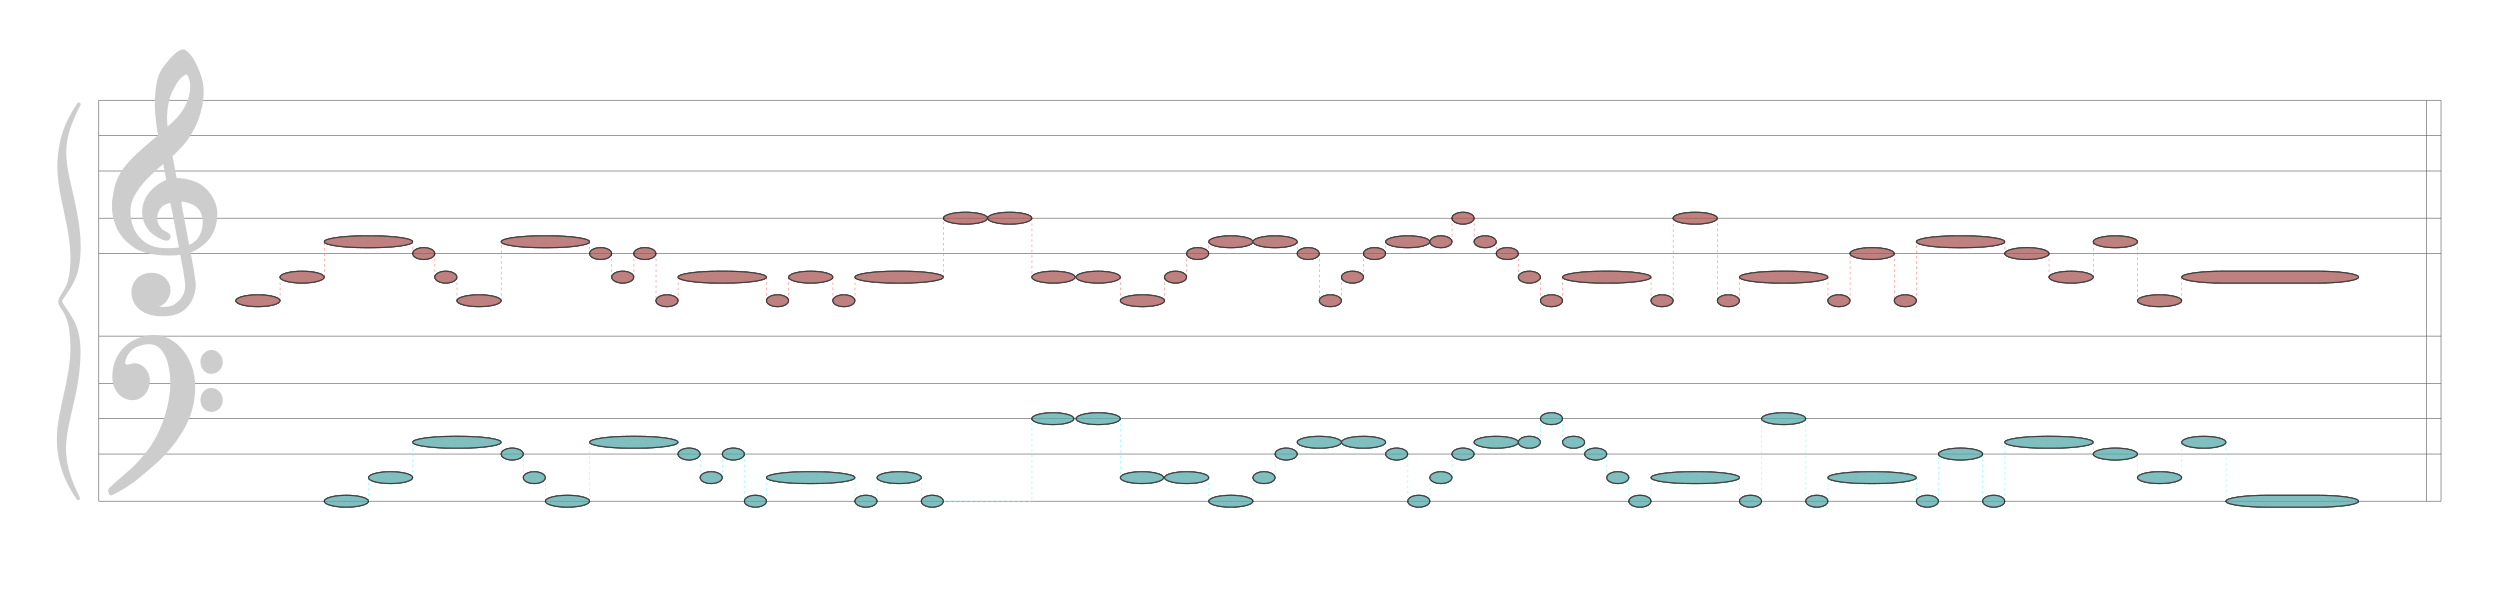
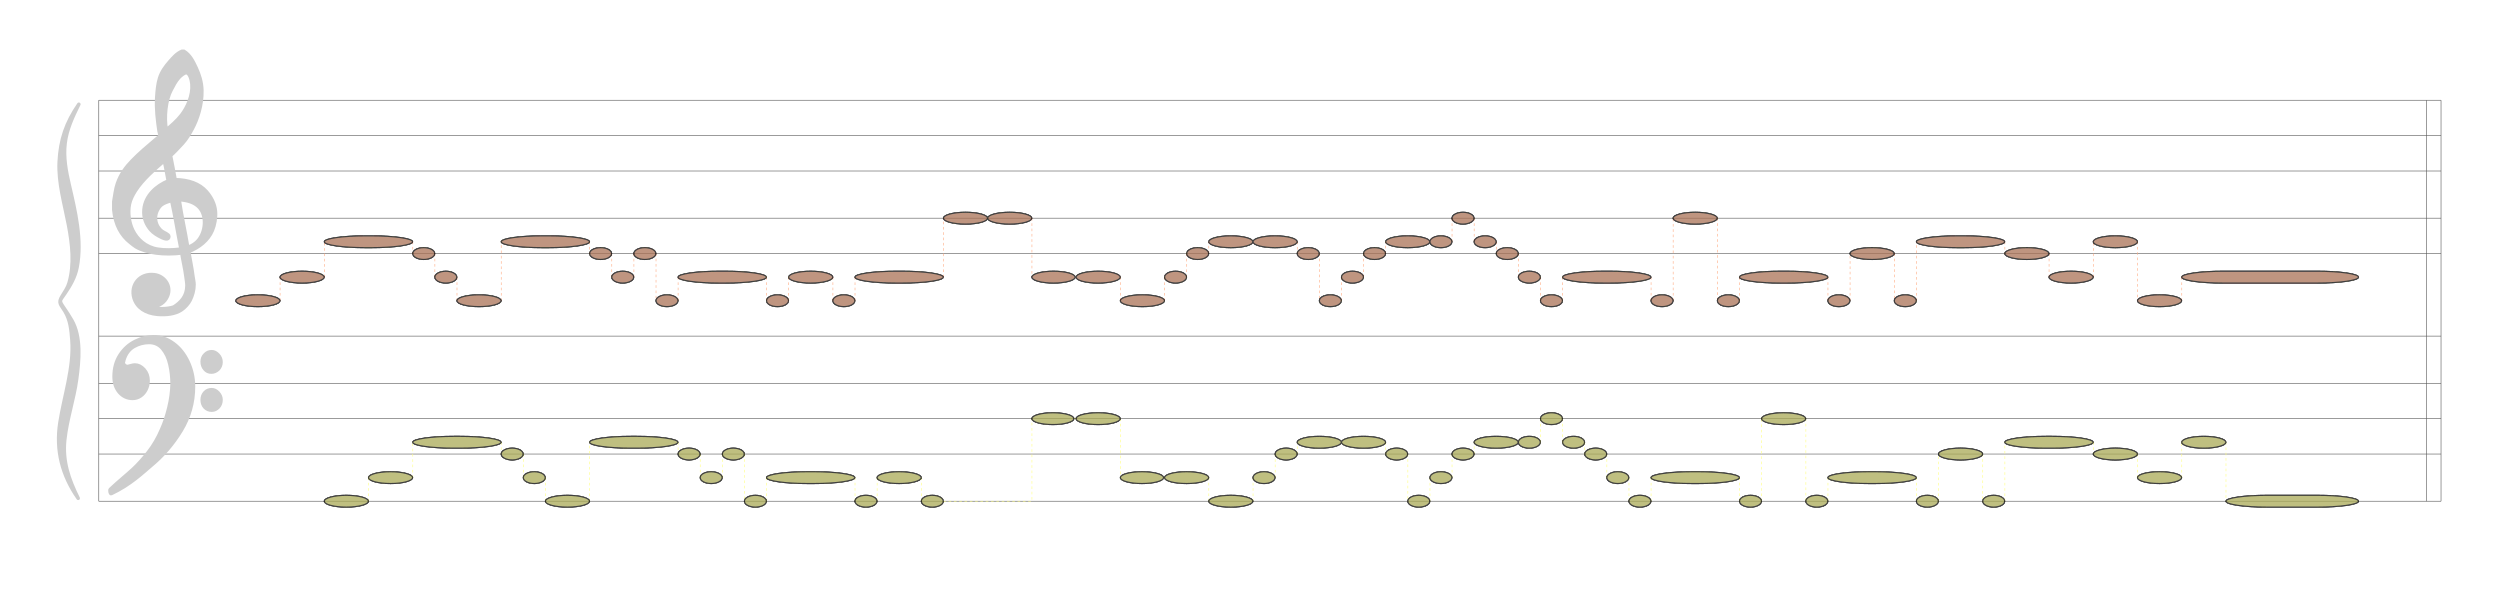
<svg xmlns="http://www.w3.org/2000/svg" version="1.1" viewPort="0 40 51.424 41" viewBox="-200 -50 2119.84 510" width="2119.84" height="510">
  <filter id="constantOpacity">
    <feComponentTransfer>
      <feFuncA type="table" tableValues="0 .5 .5" />
    </feComponentTransfer>
  </filter>
  <g transform="scale(35, -10) translate(0, -81)">
    <g class="staff-lines" stroke-width="0.5" stroke="#555555">
      <path vector-effect="non-scaling-stroke" d="M-3.321 64.5 L53.424 64.5" />
      <path vector-effect="non-scaling-stroke" d="M-3.321 67.5 L53.424 67.5" />
      <path vector-effect="non-scaling-stroke" d="M-3.321 71.5 L53.424 71.5" />
      <path vector-effect="non-scaling-stroke" d="M-3.321 74.5 L53.424 74.5" />
      <path vector-effect="non-scaling-stroke" d="M-3.321 77.5 L53.424 77.5" />
      <path vector-effect="non-scaling-stroke" d="M-3.321 43.5 L53.424 43.5" />
      <path vector-effect="non-scaling-stroke" d="M-3.321 47.5 L53.424 47.5" />
      <path vector-effect="non-scaling-stroke" d="M-3.321 50.5 L53.424 50.5" />
      <path vector-effect="non-scaling-stroke" d="M-3.321 53.5 L53.424 53.5" />
      <path vector-effect="non-scaling-stroke" d="M-3.321 57.5 L53.424 57.5" />
      <path vector-effect="non-scaling-stroke" d="M53.067,43.5 L53.067,77.5" />
      <path vector-effect="non-scaling-stroke" d="M53.424,43.5 L53.424,77.5" />
      <path vector-effect="non-scaling-stroke" d="M-3.321,43.5 L-3.321,77.5 z" />
    </g>
    <g transform="scale(0.714286, 1)">
      <g vector-effect="non-scaling-stroke" class="treble-clef" stroke="#cdcdcd" stroke-width="3" fill="#cdcdcd" transform="translate(-17.25, 5.15) scale(0.06, 0.07)">
        <path vector-effect="non-scaling-stroke" d="M250.026,1080.111c-2.375-5.813-4.501-12.037-5.616-19.656c-1.07-7.32-1.387-15.609-1.62-23.113    c-0.426-13.713,0.409-28.548,1.296-41.038c0.132-1.861,0.517-3.882,0.432-5.183c-0.118-1.794-1.622-3.834-2.484-5.401    c-4.551-8.266-9.023-16.291-13.176-25.488c-3.56-7.883-6.46-16.235-8.316-27.648c-1.087-6.682-1.406-14.26-2.053-21.816   c0-3.313,0-6.623,0-9.936c0.817-17.854,4.099-30.916,9.396-39.743c1.084-1.808,2.228-3.951,3.24-5.186    c6.218-7.579,16.081-9.873,25.812-7.343c0.598-8.887,1.858-19.53,2.376-28.944c0.193-3.49,0.54-7.194,0.54-10.368    c-0.003-13.193-3.44-20.603-7.452-26.135c-3.645-2.613-9.925-3.099-13.176,0.43c4.904-0.174,8.174,5.425,9.612,12.744    c2.427,12.351-1.738,24.386-7.344,25.918c-8.458,2.316-13.738-12.691-11.556-28.295c1.622-11.598,6.603-18.42,13.176-19.655    c5.073-0.956,10.149,0.426,13.608,5.399c1.988,2.858,4.009,7.685,4.968,11.879c1.246,5.448,2.18,12.212,2.16,18.792    c-0.01,3.246-0.453,6.761-0.648,10.152c-0.614,10.689-1.579,19.729-2.376,29.812c6.095,5.437,10.941,13.432,13.392,25.704    c1.302,6.52,2.035,15.517,1.727,23.111c-0.375,9.302-2.565,17.712-5.183,23.975c-3.863,9.248-9.852,13.985-17.604,14.257    c-0.849,9.749-1.633,19.633-2.593,29.159c2.376,4.619,4.55,9.643,6.805,14.906c2.185,5.095,3.892,11.286,5.508,17.712    c2.98,11.855,5.576,29.004,5.4,46.44c-0.102,10.157-1.538,19.319-3.24,27.215c-1.691,7.847-3.557,15.81-6.912,20.089    c-0.36,0-0.72,0-1.08,0C254.113,1090.306,252.068,1085.104,250.026,1080.111z M248.19,997.6    c-1.362,15.429-0.295,36.475,2.7,48.384c1.367,5.441,2.426,10.329,4.428,15.122c0.854,2.04,3.006,5.909,4.104,5.83    c2.104-0.153,3.064-9.245,3.24-13.824c0.542-14.092-2.623-28.387-5.832-37.366C254.247,1008.515,250.911,1002.572,248.19,997.6z     M249.27,935.823c-6.565-5.809-13.02-17.569-13.716-34.776c-0.425-10.517,1.463-18.693,3.888-24.624    c1.422-3.478,3.789-6.692,6.156-9.072c1.287-1.293,4.09-3.666,3.996,1.296c-0.048,2.584-2.504,4.06-3.888,6.263    c-2.557,4.079-4.489,12.399-3.348,21.385c0.481,3.784,1.636,7.983,2.808,10.153c1.458,2.697,3.725,4.34,6.048,5.615    c1.987-19.137,3.451-39.323,5.292-58.753c-4.493-1.347-9.224-1.49-13.068-0.213c-6.922,2.298-11.753,12.045-14.256,23.111    c-1.838,8.128-2.944,20.546-1.837,31.752c0.529,5.353,1.939,11.271,3.348,15.984c4.113,13.751,11.055,26.606,16.308,36.289    C247.971,952.523,248.466,943.862,249.27,935.823z M260.286,855.473c-1.479,19.361-3.545,38.701-4.86,57.671    c5.07-0.638,9.023-3.541,11.556-9.718c4.25-10.369,3.378-29.217-0.648-39.53C264.924,860.283,262.694,856.868,260.286,855.473z" />
      </g>
      <g class="bass-clef" fill="#cdcdcd" stroke="#cdcdcd" transform="scale(1.02, 1) translate(-0.25, 0.25)" stroke-width="3">
        <g transform="matrix(0.1835537,0,0,0.1830159,-98.29797,-1128.841)">
          <path vector-effect="non-scaling-stroke" d="M514.308,6407.837c3.419,4.086,5.655,9.64,7.124,12.803     c2.204,4.648,4.046,10.097,5.538,16.384c1.492,6.287,2.238,13.068,2.238,20.385c0,4.115-0.338,7.925-0.991,11.507     c-0.653,3.543-1.527,6.4-2.647,8.459c-1.108,2.095-2.297,3.125-3.545,3.125c-1.142,0-2.262-0.687-3.369-2.135     c-1.119-1.41-2.029-3.505-2.752-6.325c-0.711-2.819-1.073-6.135-1.073-9.982c0-3.011,0.326-5.411,0.968-7.317     c0.653-1.867,1.446-2.78,2.379-2.78c0.513,0,0.991,0.342,1.422,1.104c0.431,0.724,0.769,1.753,1.014,3.011     c0.245,1.257,0.373,2.628,0.373,4.077c0,2.019-0.245,3.733-0.735,5.144c-0.501,1.41-1.049,2.132-1.667,2.132     c-0.21,0-0.466-0.152-0.781-0.38c-0.303-0.229-0.501-0.342-0.571-0.342c-0.14,0-0.292,0.152-0.466,0.495     c-0.175,0.342-0.268,0.799-0.292,1.41c0.07,0.495,0.117,0.838,0.117,1.104c0.338,2.896,0.944,4.953,1.796,6.249     c0.863,1.258,1.784,1.905,2.763,1.905c1.014,0,1.83-0.953,2.46-2.858c0.63-1.943,1.073-4.344,1.329-7.277     c0.268-2.896,0.396-5.981,0.396-9.22c-0.035-3.468-0.221-7.125-0.583-10.897c-0.361-3.81-0.804-7.163-1.317-10.059     c-0.653-3.925-1.458-7.468-2.414-10.593c-0.956-3.124-1.889-5.752-2.775-7.849c-0.886-2.133-2.731-5.973-4.104-9.297     C514,6409.468,514.126,6407.62,514.308,6407.837z" />
          <path vector-effect="non-scaling-stroke" d="M531.259,6465.557c0.313-0.979,0.705-1.415,1.189-1.415     c0.457,0,0.862,0.436,1.228,1.306c0.339,0.908,0.522,2.032,0.522,3.339c0,1.233-0.17,2.358-0.522,3.302     c-0.353,0.979-0.745,1.488-1.163,1.488c-0.483,0-0.888-0.436-1.215-1.343c-0.34-0.871-0.509-1.958-0.509-3.266     C530.789,6467.626,530.945,6466.5,531.259,6465.557z" />
          <path vector-effect="non-scaling-stroke" d="M531.272,6447.847c0.327-0.871,0.732-1.342,1.241-1.342     c0.457,0,0.849,0.471,1.189,1.378c0.327,0.908,0.497,2.033,0.497,3.447c0,1.162-0.183,2.214-0.522,3.193     c-0.366,0.98-0.745,1.452-1.163,1.452c-0.509,0-0.914-0.436-1.241-1.343c-0.313-0.87-0.483-1.996-0.483-3.301     C530.789,6449.879,530.958,6448.717,531.272,6447.847z" />
        </g>
      </g>
    </g>
    <g transform="scale(0.714286, 1)">
      <g class="brace" transform="rotate(0.2) translate(30.5,-324) scale(1,-1) scale(.0175)">
        <path vector-effect="non-scaling-stroke" stroke="#cdcdcd" fill="#cdcdcd" stroke-width="3" stroke-linejoin="round" d="M-2031.812-22924.453    c-24.919,88.91-36.494,171.418-39.024,279.09c-2.379,101.156,9.877,207.264,16.991,305.533    c6.605,91.162,10.955,191.51-0.048,282.248c-2.757,22.732-8.614,43.227-13.597,63.254c-8.261,33.207-2.886,38.68,5.136,72.111    c10.485,43.689,11.808,90.887,13.172,140.795c3.604,132-16.215,270.613-24.675,400.074    c-8.818,134.883,3.651,255.861,34.113,366.164c-17.906-92.289-29.886-179.082-25.068-283.635    c4.572-99.275,18.379-195.207,24.078-294.23c5.11-88.826,9.914-203.154-8.344-284.342c-4.91-21.82-10.217-42.227-15.835-62.98    c-9.146-33.812-7.235-31.322,2.353-65.664c11.021-39.504,20.774-80.965,24.589-128.662c10.5-131.361-2.347-271.072-13.816-398.416    c-5.957-66.148-10.878-134.006-7.34-202.238C-2055.575-22803.877-2044.086-22863.117-2031.812-22924.453L-2031.812-22924.453z" />
      </g>
    </g>
    <g style="stroke-width:1; stroke:black;">
-       <g class="note-lines track-2" fill="none" stroke="hsl(180, 100%, 75%)" stroke-dasharray="2.25" vector-effect="non-scaling-stroke" stroke-width="0.5">
+       <g class="note-lines track-2" fill="none" stroke="hsl(60, 100%, 75%)" stroke-dasharray="2.25" vector-effect="non-scaling-stroke" stroke-width="0.5">
        <path vector-effect="non-scaling-stroke" d=" M3.21 43.5 L3.214 43.5 L3.214 45.5" />
        <path vector-effect="non-scaling-stroke" d=" M4.281 45.5 L4.286 45.5 L4.286 48.5" />
        <path vector-effect="non-scaling-stroke" d=" M6.424 48.5 L6.429 48.5 L6.429 47.5" />
        <path vector-effect="non-scaling-stroke" d=" M6.96 47.5 L6.964 47.5 L6.964 45.5" />
        <path vector-effect="non-scaling-stroke" d=" M7.496 45.5 L7.5 45.5 L7.5 43.5" />
        <path vector-effect="non-scaling-stroke" d=" M8.567 43.5 L8.571 43.5 L8.571 48.5" />
        <path vector-effect="non-scaling-stroke" d=" M10.71 48.5 L10.714 48.5 L10.714 47.5" />
        <path vector-effect="non-scaling-stroke" d=" M11.245 47.5 L11.25 47.5 L11.25 45.5" />
        <path vector-effect="non-scaling-stroke" d=" M11.781 45.5 L11.786 45.5 L11.786 47.5" />
        <path vector-effect="non-scaling-stroke" d=" M12.317 47.5 L12.321 47.5 L12.321 43.5" />
        <path vector-effect="non-scaling-stroke" d=" M12.853 43.5 L12.857 43.5 L12.857 45.5" />
        <path vector-effect="non-scaling-stroke" d=" M14.995 45.5 L15 45.5 L15 43.5" />
        <path vector-effect="non-scaling-stroke" d=" M15.531 43.5 L15.536 43.5 L15.536 45.5" />
        <path vector-effect="non-scaling-stroke" d=" M16.603 45.5 L16.607 45.5 L16.607 43.5" />
        <path vector-effect="non-scaling-stroke" d=" M17.138 43.5 L19.286 43.5 L19.286 50.5" />
        <path vector-effect="non-scaling-stroke" d=" M20.3 50.5 L20.357 50.5 L20.357 50.5" />
        <path vector-effect="non-scaling-stroke" d=" M21.424 50.5 L21.429 50.5 L21.429 45.5" />
        <path vector-effect="non-scaling-stroke" d=" M22.473 45.5 L22.5 45.5 L22.5 45.5" />
        <path vector-effect="non-scaling-stroke" d=" M23.567 45.5 L23.571 45.5 L23.571 43.5" />
        <path vector-effect="non-scaling-stroke" d=" M24.638 43.5 L24.643 43.5 L24.643 45.5" />
        <path vector-effect="non-scaling-stroke" d=" M25.174 45.5 L25.179 45.5 L25.179 47.5" />
        <path vector-effect="non-scaling-stroke" d=" M25.71 47.5 L25.714 47.5 L25.714 48.5" />
        <path vector-effect="non-scaling-stroke" d=" M26.781 48.5 L26.786 48.5 L26.786 48.5" />
        <path vector-effect="non-scaling-stroke" d=" M27.853 48.5 L27.857 48.5 L27.857 47.5" />
        <path vector-effect="non-scaling-stroke" d=" M28.388 47.5 L28.393 47.5 L28.393 43.5" />
        <path vector-effect="non-scaling-stroke" d=" M28.924 43.5 L28.929 43.5 L28.929 45.5" />
        <path vector-effect="non-scaling-stroke" d=" M29.46 45.5 L29.464 45.5 L29.464 47.5" />
        <path vector-effect="non-scaling-stroke" d=" M29.995 47.5 L30 47.5 L30 48.5" />
        <path vector-effect="non-scaling-stroke" d=" M31.067 48.5 L31.071 48.5 L31.071 48.5" />
        <path vector-effect="non-scaling-stroke" d=" M31.603 48.5 L31.607 48.5 L31.607 50.5" />
        <path vector-effect="non-scaling-stroke" d=" M32.138 50.5 L32.143 50.5 L32.143 48.5" />
        <path vector-effect="non-scaling-stroke" d=" M32.674 48.5 L32.679 48.5 L32.679 47.5" />
        <path vector-effect="non-scaling-stroke" d=" M33.21 47.5 L33.214 47.5 L33.214 45.5" />
        <path vector-effect="non-scaling-stroke" d=" M33.745 45.5 L33.75 45.5 L33.75 43.5" />
        <path vector-effect="non-scaling-stroke" d=" M34.281 43.5 L34.286 43.5 L34.286 45.5" />
        <path vector-effect="non-scaling-stroke" d=" M36.424 45.5 L36.429 45.5 L36.429 43.5" />
        <path vector-effect="non-scaling-stroke" d=" M36.96 43.5 L36.964 43.5 L36.964 50.5" />
        <path vector-effect="non-scaling-stroke" d=" M38.031 50.5 L38.036 50.5 L38.036 43.5" />
        <path vector-effect="non-scaling-stroke" d=" M38.567 43.5 L38.571 43.5 L38.571 45.5" />
        <path vector-effect="non-scaling-stroke" d=" M40.71 45.5 L40.714 45.5 L40.714 43.5" />
        <path vector-effect="non-scaling-stroke" d=" M41.245 43.5 L41.25 43.5 L41.25 47.5" />
        <path vector-effect="non-scaling-stroke" d=" M42.317 47.5 L42.321 47.5 L42.321 43.5" />
        <path vector-effect="non-scaling-stroke" d=" M42.853 43.5 L42.857 43.5 L42.857 48.5" />
        <path vector-effect="non-scaling-stroke" d=" M44.995 48.5 L45 48.5 L45 47.5" />
        <path vector-effect="non-scaling-stroke" d=" M46.067 47.5 L46.071 47.5 L46.071 45.5" />
        <path vector-effect="non-scaling-stroke" d=" M47.138 45.5 L47.143 45.5 L47.143 48.5" />
        <path vector-effect="non-scaling-stroke" d=" M48.21 48.5 L48.214 48.5 L48.214 43.5" />
      </g>
-       <g class="note-lines track-1" fill="none" stroke="hsl(0, 100%, 75%)" stroke-dasharray="2.25" vector-effect="non-scaling-stroke" stroke-width="0.5">
+       <g class="note-lines track-1" fill="none" stroke="hsl(20, 100%, 75%)" stroke-dasharray="2.25" vector-effect="non-scaling-stroke" stroke-width="0.5">
        <path vector-effect="non-scaling-stroke" d=" M1.067 60.5 L1.071 60.5 L1.071 62.5" />
        <path vector-effect="non-scaling-stroke" d=" M2.138 62.5 L2.143 62.5 L2.143 65.5" />
        <path vector-effect="non-scaling-stroke" d=" M4.281 65.5 L4.286 65.5 L4.286 64.5" />
        <path vector-effect="non-scaling-stroke" d=" M4.817 64.5 L4.821 64.5 L4.821 62.5" />
        <path vector-effect="non-scaling-stroke" d=" M5.353 62.5 L5.357 62.5 L5.357 60.5" />
        <path vector-effect="non-scaling-stroke" d=" M6.424 60.5 L6.429 60.5 L6.429 65.5" />
        <path vector-effect="non-scaling-stroke" d=" M8.567 65.5 L8.571 65.5 L8.571 64.5" />
        <path vector-effect="non-scaling-stroke" d=" M9.103 64.5 L9.107 64.5 L9.107 62.5" />
        <path vector-effect="non-scaling-stroke" d=" M9.638 62.5 L9.643 62.5 L9.643 64.5" />
        <path vector-effect="non-scaling-stroke" d=" M10.174 64.5 L10.179 64.5 L10.179 60.5" />
        <path vector-effect="non-scaling-stroke" d=" M10.71 60.5 L10.714 60.5 L10.714 62.5" />
        <path vector-effect="non-scaling-stroke" d=" M12.853 62.5 L12.857 62.5 L12.857 60.5" />
        <path vector-effect="non-scaling-stroke" d=" M13.388 60.5 L13.393 60.5 L13.393 62.5" />
        <path vector-effect="non-scaling-stroke" d=" M14.46 62.5 L14.464 62.5 L14.464 60.5" />
        <path vector-effect="non-scaling-stroke" d=" M14.995 60.5 L15 60.5 L15 62.5" />
        <path vector-effect="non-scaling-stroke" d=" M17.138 62.5 L17.143 62.5 L17.143 67.5" />
        <path vector-effect="non-scaling-stroke" d=" M18.21 67.5 L18.214 67.5 L18.214 67.5" />
        <path vector-effect="non-scaling-stroke" d=" M19.281 67.5 L19.286 67.5 L19.286 62.5" />
        <path vector-effect="non-scaling-stroke" d=" M20.33 62.5 L20.357 62.5 L20.357 62.5" />
        <path vector-effect="non-scaling-stroke" d=" M21.424 62.5 L21.429 62.5 L21.429 60.5" />
        <path vector-effect="non-scaling-stroke" d=" M22.495 60.5 L22.5 60.5 L22.5 62.5" />
        <path vector-effect="non-scaling-stroke" d=" M23.031 62.5 L23.036 62.5 L23.036 64.5" />
        <path vector-effect="non-scaling-stroke" d=" M23.567 64.5 L23.571 64.5 L23.571 65.5" />
        <path vector-effect="non-scaling-stroke" d=" M24.638 65.5 L24.643 65.5 L24.643 65.5" />
        <path vector-effect="non-scaling-stroke" d=" M25.71 65.5 L25.714 65.5 L25.714 64.5" />
        <path vector-effect="non-scaling-stroke" d=" M26.245 64.5 L26.25 64.5 L26.25 60.5" />
        <path vector-effect="non-scaling-stroke" d=" M26.781 60.5 L26.786 60.5 L26.786 62.5" />
        <path vector-effect="non-scaling-stroke" d=" M27.317 62.5 L27.321 62.5 L27.321 64.5" />
        <path vector-effect="non-scaling-stroke" d=" M27.853 64.5 L27.857 64.5 L27.857 65.5" />
        <path vector-effect="non-scaling-stroke" d=" M28.924 65.5 L28.929 65.5 L28.929 65.5" />
        <path vector-effect="non-scaling-stroke" d=" M29.46 65.5 L29.464 65.5 L29.464 67.5" />
        <path vector-effect="non-scaling-stroke" d=" M29.995 67.5 L30 67.5 L30 65.5" />
        <path vector-effect="non-scaling-stroke" d=" M30.531 65.5 L30.536 65.5 L30.536 64.5" />
        <path vector-effect="non-scaling-stroke" d=" M31.067 64.5 L31.071 64.5 L31.071 62.5" />
        <path vector-effect="non-scaling-stroke" d=" M31.603 62.5 L31.607 62.5 L31.607 60.5" />
        <path vector-effect="non-scaling-stroke" d=" M32.138 60.5 L32.143 60.5 L32.143 62.5" />
        <path vector-effect="non-scaling-stroke" d=" M34.281 62.5 L34.286 62.5 L34.286 60.5" />
        <path vector-effect="non-scaling-stroke" d=" M34.817 60.5 L34.821 60.5 L34.821 67.5" />
        <path vector-effect="non-scaling-stroke" d=" M35.888 67.5 L35.893 67.5 L35.893 60.5" />
        <path vector-effect="non-scaling-stroke" d=" M36.424 60.5 L36.429 60.5 L36.429 62.5" />
        <path vector-effect="non-scaling-stroke" d=" M38.567 62.5 L38.571 62.5 L38.571 60.5" />
        <path vector-effect="non-scaling-stroke" d=" M39.103 60.5 L39.107 60.5 L39.107 64.5" />
        <path vector-effect="non-scaling-stroke" d=" M40.174 64.5 L40.179 64.5 L40.179 60.5" />
        <path vector-effect="non-scaling-stroke" d=" M40.71 60.5 L40.714 60.5 L40.714 65.5" />
        <path vector-effect="non-scaling-stroke" d=" M42.853 65.5 L42.857 65.5 L42.857 64.5" />
        <path vector-effect="non-scaling-stroke" d=" M43.924 64.5 L43.928 64.5 L43.928 62.5" />
        <path vector-effect="non-scaling-stroke" d=" M44.995 62.5 L45 62.5 L45 65.5" />
        <path vector-effect="non-scaling-stroke" d=" M46.067 65.5 L46.071 65.5 L46.071 60.5" />
        <path vector-effect="non-scaling-stroke" d=" M47.138 60.5 L47.143 60.5 L47.143 62.5" />
      </g>
      <g opacity="0.5" class="note-backdrops track-2" style="fill:black;">
        <g class="note key-43 ont-2d143 offt-3d210 minima">
          <rect vector-effect="non-scaling-stroke" rx="1" ry="1" x="2.143" y="43" width="1.067" height="1" />
        </g>
        <g class="note key-45 ont-3d214 offt-4d281">
          <rect vector-effect="non-scaling-stroke" rx="1" ry="1" x="3.214" y="45" width="1.067" height="1" />
        </g>
        <g class="note key-48 ont-4d286 offt-6d424">
          <rect vector-effect="non-scaling-stroke" rx="1" ry="1" x="4.286" y="48" width="2.138" height="1" />
        </g>
        <g class="note key-47 ont-6d429 offt-6d960">
          <rect vector-effect="non-scaling-stroke" rx="1" ry="1" x="6.429" y="47" width="0.531" height="1" />
        </g>
        <g class="note key-45 ont-6d964 offt-7d496">
          <rect vector-effect="non-scaling-stroke" rx="1" ry="1" x="6.964" y="45" width="0.531" height="1" />
        </g>
        <g class="note key-43 ont-7d500 offt-8d567 minima">
          <rect vector-effect="non-scaling-stroke" rx="1" ry="1" x="7.5" y="43" width="1.067" height="1" />
        </g>
        <g class="note key-48 ont-8d571 offt-10d710">
          <rect vector-effect="non-scaling-stroke" rx="1" ry="1" x="8.571" y="48" width="2.138" height="1" />
        </g>
        <g class="note key-47 ont-10d714 offt-11d246">
          <rect vector-effect="non-scaling-stroke" rx="1" ry="1" x="10.714" y="47" width="0.531" height="1" />
        </g>
        <g class="note key-45 ont-11d250 offt-11d781">
          <rect vector-effect="non-scaling-stroke" rx="1" ry="1" x="11.25" y="45" width="0.531" height="1" />
        </g>
        <g class="note key-47 ont-11d786 offt-12d317">
          <rect vector-effect="non-scaling-stroke" rx="1" ry="1" x="11.786" y="47" width="0.531" height="1" />
        </g>
        <g class="note key-43 ont-12d321 offt-12d853 minima">
          <rect vector-effect="non-scaling-stroke" rx="1" ry="1" x="12.321" y="43" width="0.531" height="1" />
        </g>
        <g class="note key-45 ont-12d857 offt-14d996">
          <rect vector-effect="non-scaling-stroke" rx="1" ry="1" x="12.857" y="45" width="2.138" height="1" />
        </g>
        <g class="note key-43 ont-15d000 offt-15d531 minima">
          <rect vector-effect="non-scaling-stroke" rx="1" ry="1" x="15" y="43" width="0.531" height="1" />
        </g>
        <g class="note key-45 ont-15d536 offt-16d603">
          <rect vector-effect="non-scaling-stroke" rx="1" ry="1" x="15.536" y="45" width="1.067" height="1" />
        </g>
        <g class="note key-43 ont-16d607 offt-17d138 minima">
          <rect vector-effect="non-scaling-stroke" rx="1" ry="1" x="16.607" y="43" width="0.531" height="1" />
        </g>
        <g class="note key-50 ont-19d286 offt-20d300 maxima">
          <rect vector-effect="non-scaling-stroke" rx="1" ry="1" x="19.286" y="50" width="1.015" height="1" />
        </g>
        <g class="note key-50 ont-20d357 offt-21d424 maxima">
          <rect vector-effect="non-scaling-stroke" rx="1" ry="1" x="20.357" y="50" width="1.067" height="1" />
        </g>
        <g class="note key-45 ont-21d429 offt-22d473">
          <rect vector-effect="non-scaling-stroke" rx="1" ry="1" x="21.429" y="45" width="1.045" height="1" />
        </g>
        <g class="note key-45 ont-22d500 offt-23d567">
          <rect vector-effect="non-scaling-stroke" rx="1" ry="1" x="22.5" y="45" width="1.067" height="1" />
        </g>
        <g class="note key-43 ont-23d571 offt-24d638 minima">
          <rect vector-effect="non-scaling-stroke" rx="1" ry="1" x="23.571" y="43" width="1.067" height="1" />
        </g>
        <g class="note key-45 ont-24d643 offt-25d174">
          <rect vector-effect="non-scaling-stroke" rx="1" ry="1" x="24.643" y="45" width="0.531" height="1" />
        </g>
        <g class="note key-47 ont-25d179 offt-25d710">
          <rect vector-effect="non-scaling-stroke" rx="1" ry="1" x="25.179" y="47" width="0.531" height="1" />
        </g>
        <g class="note key-48 ont-25d714 offt-26d781">
          <rect vector-effect="non-scaling-stroke" rx="1" ry="1" x="25.714" y="48" width="1.067" height="1" />
        </g>
        <g class="note key-48 ont-26d786 offt-27d853">
          <rect vector-effect="non-scaling-stroke" rx="1" ry="1" x="26.786" y="48" width="1.067" height="1" />
        </g>
        <g class="note key-47 ont-27d857 offt-28d388">
          <rect vector-effect="non-scaling-stroke" rx="1" ry="1" x="27.857" y="47" width="0.531" height="1" />
        </g>
        <g class="note key-43 ont-28d393 offt-28d924 minima">
          <rect vector-effect="non-scaling-stroke" rx="1" ry="1" x="28.393" y="43" width="0.531" height="1" />
        </g>
        <g class="note key-45 ont-28d929 offt-29d460">
          <rect vector-effect="non-scaling-stroke" rx="1" ry="1" x="28.929" y="45" width="0.531" height="1" />
        </g>
        <g class="note key-47 ont-29d464 offt-29d996">
          <rect vector-effect="non-scaling-stroke" rx="1" ry="1" x="29.464" y="47" width="0.531" height="1" />
        </g>
        <g class="note key-48 ont-30d000 offt-31d067">
          <rect vector-effect="non-scaling-stroke" rx="1" ry="1" x="30" y="48" width="1.067" height="1" />
        </g>
        <g class="note key-48 ont-31d071 offt-31d603">
          <rect vector-effect="non-scaling-stroke" rx="1" ry="1" x="31.071" y="48" width="0.531" height="1" />
        </g>
        <g class="note key-50 ont-31d607 offt-32d138 maxima">
          <rect vector-effect="non-scaling-stroke" rx="1" ry="1" x="31.607" y="50" width="0.531" height="1" />
        </g>
        <g class="note key-48 ont-32d143 offt-32d674">
          <rect vector-effect="non-scaling-stroke" rx="1" ry="1" x="32.143" y="48" width="0.531" height="1" />
        </g>
        <g class="note key-47 ont-32d679 offt-33d210">
          <rect vector-effect="non-scaling-stroke" rx="1" ry="1" x="32.679" y="47" width="0.531" height="1" />
        </g>
        <g class="note key-45 ont-33d214 offt-33d746">
          <rect vector-effect="non-scaling-stroke" rx="1" ry="1" x="33.214" y="45" width="0.531" height="1" />
        </g>
        <g class="note key-43 ont-33d750 offt-34d281 minima">
          <rect vector-effect="non-scaling-stroke" rx="1" ry="1" x="33.75" y="43" width="0.531" height="1" />
        </g>
        <g class="note key-45 ont-34d286 offt-36d424">
          <rect vector-effect="non-scaling-stroke" rx="1" ry="1" x="34.286" y="45" width="2.138" height="1" />
        </g>
        <g class="note key-43 ont-36d429 offt-36d960 minima">
          <rect vector-effect="non-scaling-stroke" rx="1" ry="1" x="36.429" y="43" width="0.531" height="1" />
        </g>
        <g class="note key-50 ont-36d964 offt-38d031 maxima">
          <rect vector-effect="non-scaling-stroke" rx="1" ry="1" x="36.964" y="50" width="1.067" height="1" />
        </g>
        <g class="note key-43 ont-38d036 offt-38d567 minima">
          <rect vector-effect="non-scaling-stroke" rx="1" ry="1" x="38.036" y="43" width="0.531" height="1" />
        </g>
        <g class="note key-45 ont-38d571 offt-40d710">
          <rect vector-effect="non-scaling-stroke" rx="1" ry="1" x="38.571" y="45" width="2.138" height="1" />
        </g>
        <g class="note key-43 ont-40d714 offt-41d246 minima">
          <rect vector-effect="non-scaling-stroke" rx="1" ry="1" x="40.714" y="43" width="0.531" height="1" />
        </g>
        <g class="note key-47 ont-41d250 offt-42d317">
          <rect vector-effect="non-scaling-stroke" rx="1" ry="1" x="41.25" y="47" width="1.067" height="1" />
        </g>
        <g class="note key-43 ont-42d321 offt-42d853 minima">
          <rect vector-effect="non-scaling-stroke" rx="1" ry="1" x="42.321" y="43" width="0.531" height="1" />
        </g>
        <g class="note key-48 ont-42d857 offt-44d996">
          <rect vector-effect="non-scaling-stroke" rx="1" ry="1" x="42.857" y="48" width="2.138" height="1" />
        </g>
        <g class="note key-47 ont-45d000 offt-46d067">
          <rect vector-effect="non-scaling-stroke" rx="1" ry="1" x="45" y="47" width="1.067" height="1" />
        </g>
        <g class="note key-45 ont-46d071 offt-47d138">
          <rect vector-effect="non-scaling-stroke" rx="1" ry="1" x="46.071" y="45" width="1.067" height="1" />
        </g>
        <g class="note key-48 ont-47d143 offt-48d210">
          <rect vector-effect="non-scaling-stroke" rx="1" ry="1" x="47.143" y="48" width="1.067" height="1" />
        </g>
        <g class="note key-43 ont-48d214 offt-51d424 minima">
          <rect vector-effect="non-scaling-stroke" rx="1" ry="1" x="48.214" y="43" width="3.21" height="1" />
        </g>
      </g>
      <g opacity="0.5" class="note-backdrops track-1" style="fill:black;">
        <g class="note key-60 ont-0d000 offt-1d067 minima">
          <rect vector-effect="non-scaling-stroke" rx="1" ry="1" x="0" y="60" width="1.067" height="1" />
        </g>
        <g class="note key-62 ont-1d071 offt-2d138">
          <rect vector-effect="non-scaling-stroke" rx="1" ry="1" x="1.071" y="62" width="1.067" height="1" />
        </g>
        <g class="note key-65 ont-2d143 offt-4d281">
          <rect vector-effect="non-scaling-stroke" rx="1" ry="1" x="2.143" y="65" width="2.138" height="1" />
        </g>
        <g class="note key-64 ont-4d286 offt-4d817">
          <rect vector-effect="non-scaling-stroke" rx="1" ry="1" x="4.286" y="64" width="0.531" height="1" />
        </g>
        <g class="note key-62 ont-4d821 offt-5d353">
          <rect vector-effect="non-scaling-stroke" rx="1" ry="1" x="4.821" y="62" width="0.531" height="1" />
        </g>
        <g class="note key-60 ont-5d357 offt-6d424 minima">
          <rect vector-effect="non-scaling-stroke" rx="1" ry="1" x="5.357" y="60" width="1.067" height="1" />
        </g>
        <g class="note key-65 ont-6d429 offt-8d567">
          <rect vector-effect="non-scaling-stroke" rx="1" ry="1" x="6.429" y="65" width="2.138" height="1" />
        </g>
        <g class="note key-64 ont-8d571 offt-9d103">
          <rect vector-effect="non-scaling-stroke" rx="1" ry="1" x="8.571" y="64" width="0.531" height="1" />
        </g>
        <g class="note key-62 ont-9d107 offt-9d638">
          <rect vector-effect="non-scaling-stroke" rx="1" ry="1" x="9.107" y="62" width="0.531" height="1" />
        </g>
        <g class="note key-64 ont-9d643 offt-10d174">
          <rect vector-effect="non-scaling-stroke" rx="1" ry="1" x="9.643" y="64" width="0.531" height="1" />
        </g>
        <g class="note key-60 ont-10d179 offt-10d710 minima">
          <rect vector-effect="non-scaling-stroke" rx="1" ry="1" x="10.179" y="60" width="0.531" height="1" />
        </g>
        <g class="note key-62 ont-10d714 offt-12d853">
          <rect vector-effect="non-scaling-stroke" rx="1" ry="1" x="10.714" y="62" width="2.138" height="1" />
        </g>
        <g class="note key-60 ont-12d857 offt-13d388 minima">
          <rect vector-effect="non-scaling-stroke" rx="1" ry="1" x="12.857" y="60" width="0.531" height="1" />
        </g>
        <g class="note key-62 ont-13d393 offt-14d460">
          <rect vector-effect="non-scaling-stroke" rx="1" ry="1" x="13.393" y="62" width="1.067" height="1" />
        </g>
        <g class="note key-60 ont-14d464 offt-14d996 minima">
          <rect vector-effect="non-scaling-stroke" rx="1" ry="1" x="14.464" y="60" width="0.531" height="1" />
        </g>
        <g class="note key-62 ont-15d000 offt-17d138">
          <rect vector-effect="non-scaling-stroke" rx="1" ry="1" x="15" y="62" width="2.138" height="1" />
        </g>
        <g class="note key-67 ont-17d143 offt-18d210 maxima">
          <rect vector-effect="non-scaling-stroke" rx="1" ry="1" x="17.143" y="67" width="1.067" height="1" />
        </g>
        <g class="note key-67 ont-18d214 offt-19d281 maxima">
          <rect vector-effect="non-scaling-stroke" rx="1" ry="1" x="18.214" y="67" width="1.067" height="1" />
        </g>
        <g class="note key-62 ont-19d286 offt-20d330">
          <rect vector-effect="non-scaling-stroke" rx="1" ry="1" x="19.286" y="62" width="1.045" height="1" />
        </g>
        <g class="note key-62 ont-20d357 offt-21d424">
          <rect vector-effect="non-scaling-stroke" rx="1" ry="1" x="20.357" y="62" width="1.067" height="1" />
        </g>
        <g class="note key-60 ont-21d429 offt-22d496 minima">
          <rect vector-effect="non-scaling-stroke" rx="1" ry="1" x="21.429" y="60" width="1.067" height="1" />
        </g>
        <g class="note key-62 ont-22d500 offt-23d031">
          <rect vector-effect="non-scaling-stroke" rx="1" ry="1" x="22.5" y="62" width="0.531" height="1" />
        </g>
        <g class="note key-64 ont-23d036 offt-23d567">
          <rect vector-effect="non-scaling-stroke" rx="1" ry="1" x="23.036" y="64" width="0.531" height="1" />
        </g>
        <g class="note key-65 ont-23d571 offt-24d638">
          <rect vector-effect="non-scaling-stroke" rx="1" ry="1" x="23.571" y="65" width="1.067" height="1" />
        </g>
        <g class="note key-65 ont-24d643 offt-25d710">
          <rect vector-effect="non-scaling-stroke" rx="1" ry="1" x="24.643" y="65" width="1.067" height="1" />
        </g>
        <g class="note key-64 ont-25d714 offt-26d246">
          <rect vector-effect="non-scaling-stroke" rx="1" ry="1" x="25.714" y="64" width="0.531" height="1" />
        </g>
        <g class="note key-60 ont-26d250 offt-26d781 minima">
          <rect vector-effect="non-scaling-stroke" rx="1" ry="1" x="26.25" y="60" width="0.531" height="1" />
        </g>
        <g class="note key-62 ont-26d786 offt-27d317">
          <rect vector-effect="non-scaling-stroke" rx="1" ry="1" x="26.786" y="62" width="0.531" height="1" />
        </g>
        <g class="note key-64 ont-27d321 offt-27d853">
          <rect vector-effect="non-scaling-stroke" rx="1" ry="1" x="27.321" y="64" width="0.531" height="1" />
        </g>
        <g class="note key-65 ont-27d857 offt-28d924">
          <rect vector-effect="non-scaling-stroke" rx="1" ry="1" x="27.857" y="65" width="1.067" height="1" />
        </g>
        <g class="note key-65 ont-28d929 offt-29d460">
          <rect vector-effect="non-scaling-stroke" rx="1" ry="1" x="28.929" y="65" width="0.531" height="1" />
        </g>
        <g class="note key-67 ont-29d464 offt-29d996 maxima">
          <rect vector-effect="non-scaling-stroke" rx="1" ry="1" x="29.464" y="67" width="0.531" height="1" />
        </g>
        <g class="note key-65 ont-30d000 offt-30d531">
          <rect vector-effect="non-scaling-stroke" rx="1" ry="1" x="30" y="65" width="0.531" height="1" />
        </g>
        <g class="note key-64 ont-30d536 offt-31d067">
          <rect vector-effect="non-scaling-stroke" rx="1" ry="1" x="30.536" y="64" width="0.531" height="1" />
        </g>
        <g class="note key-62 ont-31d071 offt-31d603">
          <rect vector-effect="non-scaling-stroke" rx="1" ry="1" x="31.071" y="62" width="0.531" height="1" />
        </g>
        <g class="note key-60 ont-31d607 offt-32d138 minima">
          <rect vector-effect="non-scaling-stroke" rx="1" ry="1" x="31.607" y="60" width="0.531" height="1" />
        </g>
        <g class="note key-62 ont-32d143 offt-34d281">
          <rect vector-effect="non-scaling-stroke" rx="1" ry="1" x="32.143" y="62" width="2.138" height="1" />
        </g>
        <g class="note key-60 ont-34d286 offt-34d817 minima">
          <rect vector-effect="non-scaling-stroke" rx="1" ry="1" x="34.286" y="60" width="0.531" height="1" />
        </g>
        <g class="note key-67 ont-34d821 offt-35d888 maxima">
          <rect vector-effect="non-scaling-stroke" rx="1" ry="1" x="34.821" y="67" width="1.067" height="1" />
        </g>
        <g class="note key-60 ont-35d893 offt-36d424 minima">
          <rect vector-effect="non-scaling-stroke" rx="1" ry="1" x="35.893" y="60" width="0.531" height="1" />
        </g>
        <g class="note key-62 ont-36d429 offt-38d567">
          <rect vector-effect="non-scaling-stroke" rx="1" ry="1" x="36.429" y="62" width="2.138" height="1" />
        </g>
        <g class="note key-60 ont-38d571 offt-39d103 minima">
          <rect vector-effect="non-scaling-stroke" rx="1" ry="1" x="38.571" y="60" width="0.531" height="1" />
        </g>
        <g class="note key-64 ont-39d107 offt-40d174">
          <rect vector-effect="non-scaling-stroke" rx="1" ry="1" x="39.107" y="64" width="1.067" height="1" />
        </g>
        <g class="note key-60 ont-40d179 offt-40d710 minima">
          <rect vector-effect="non-scaling-stroke" rx="1" ry="1" x="40.179" y="60" width="0.531" height="1" />
        </g>
        <g class="note key-65 ont-40d714 offt-42d853">
          <rect vector-effect="non-scaling-stroke" rx="1" ry="1" x="40.714" y="65" width="2.138" height="1" />
        </g>
        <g class="note key-64 ont-42d857 offt-43d924">
          <rect vector-effect="non-scaling-stroke" rx="1" ry="1" x="42.857" y="64" width="1.067" height="1" />
        </g>
        <g class="note key-62 ont-43d929 offt-44d996">
          <rect vector-effect="non-scaling-stroke" rx="1" ry="1" x="43.928" y="62" width="1.067" height="1" />
        </g>
        <g class="note key-65 ont-45d000 offt-46d067">
          <rect vector-effect="non-scaling-stroke" rx="1" ry="1" x="45" y="65" width="1.067" height="1" />
        </g>
        <g class="note key-60 ont-46d071 offt-47d138 minima">
          <rect vector-effect="non-scaling-stroke" rx="1" ry="1" x="46.071" y="60" width="1.067" height="1" />
        </g>
        <g class="note key-62 ont-47d143 offt-51d424">
          <rect vector-effect="non-scaling-stroke" rx="1" ry="1" x="47.143" y="62" width="4.281" height="1" />
        </g>
      </g>
-       <g class="track-2" filter="url(#constantOpacity)" style="opacity:1; fill:hsl(180, 100%, 75%);">
+       <g class="track-2" filter="url(#constantOpacity)" style="opacity:1; fill:hsl(60, 100%, 75%);">
        <g class="note key-43 ont-2d143 offt-3d210 minima">
          <rect vector-effect="non-scaling-stroke" rx="1" ry="1" x="2.143" y="43" width="1.067" height="1" />
        </g>
        <g class="note key-45 ont-3d214 offt-4d281">
          <rect vector-effect="non-scaling-stroke" rx="1" ry="1" x="3.214" y="45" width="1.067" height="1" />
        </g>
        <g class="note key-48 ont-4d286 offt-6d424">
          <rect vector-effect="non-scaling-stroke" rx="1" ry="1" x="4.286" y="48" width="2.138" height="1" />
        </g>
        <g class="note key-47 ont-6d429 offt-6d960">
          <rect vector-effect="non-scaling-stroke" rx="1" ry="1" x="6.429" y="47" width="0.531" height="1" />
        </g>
        <g class="note key-45 ont-6d964 offt-7d496">
          <rect vector-effect="non-scaling-stroke" rx="1" ry="1" x="6.964" y="45" width="0.531" height="1" />
        </g>
        <g class="note key-43 ont-7d500 offt-8d567 minima">
          <rect vector-effect="non-scaling-stroke" rx="1" ry="1" x="7.5" y="43" width="1.067" height="1" />
        </g>
        <g class="note key-48 ont-8d571 offt-10d710">
          <rect vector-effect="non-scaling-stroke" rx="1" ry="1" x="8.571" y="48" width="2.138" height="1" />
        </g>
        <g class="note key-47 ont-10d714 offt-11d246">
          <rect vector-effect="non-scaling-stroke" rx="1" ry="1" x="10.714" y="47" width="0.531" height="1" />
        </g>
        <g class="note key-45 ont-11d250 offt-11d781">
          <rect vector-effect="non-scaling-stroke" rx="1" ry="1" x="11.25" y="45" width="0.531" height="1" />
        </g>
        <g class="note key-47 ont-11d786 offt-12d317">
          <rect vector-effect="non-scaling-stroke" rx="1" ry="1" x="11.786" y="47" width="0.531" height="1" />
        </g>
        <g class="note key-43 ont-12d321 offt-12d853 minima">
          <rect vector-effect="non-scaling-stroke" rx="1" ry="1" x="12.321" y="43" width="0.531" height="1" />
        </g>
        <g class="note key-45 ont-12d857 offt-14d996">
          <rect vector-effect="non-scaling-stroke" rx="1" ry="1" x="12.857" y="45" width="2.138" height="1" />
        </g>
        <g class="note key-43 ont-15d000 offt-15d531 minima">
          <rect vector-effect="non-scaling-stroke" rx="1" ry="1" x="15" y="43" width="0.531" height="1" />
        </g>
        <g class="note key-45 ont-15d536 offt-16d603">
          <rect vector-effect="non-scaling-stroke" rx="1" ry="1" x="15.536" y="45" width="1.067" height="1" />
        </g>
        <g class="note key-43 ont-16d607 offt-17d138 minima">
          <rect vector-effect="non-scaling-stroke" rx="1" ry="1" x="16.607" y="43" width="0.531" height="1" />
        </g>
        <g class="note key-50 ont-19d286 offt-20d300 maxima">
          <rect vector-effect="non-scaling-stroke" rx="1" ry="1" x="19.286" y="50" width="1.015" height="1" />
        </g>
        <g class="note key-50 ont-20d357 offt-21d424 maxima">
          <rect vector-effect="non-scaling-stroke" rx="1" ry="1" x="20.357" y="50" width="1.067" height="1" />
        </g>
        <g class="note key-45 ont-21d429 offt-22d473">
          <rect vector-effect="non-scaling-stroke" rx="1" ry="1" x="21.429" y="45" width="1.045" height="1" />
        </g>
        <g class="note key-45 ont-22d500 offt-23d567">
          <rect vector-effect="non-scaling-stroke" rx="1" ry="1" x="22.5" y="45" width="1.067" height="1" />
        </g>
        <g class="note key-43 ont-23d571 offt-24d638 minima">
          <rect vector-effect="non-scaling-stroke" rx="1" ry="1" x="23.571" y="43" width="1.067" height="1" />
        </g>
        <g class="note key-45 ont-24d643 offt-25d174">
          <rect vector-effect="non-scaling-stroke" rx="1" ry="1" x="24.643" y="45" width="0.531" height="1" />
        </g>
        <g class="note key-47 ont-25d179 offt-25d710">
          <rect vector-effect="non-scaling-stroke" rx="1" ry="1" x="25.179" y="47" width="0.531" height="1" />
        </g>
        <g class="note key-48 ont-25d714 offt-26d781">
          <rect vector-effect="non-scaling-stroke" rx="1" ry="1" x="25.714" y="48" width="1.067" height="1" />
        </g>
        <g class="note key-48 ont-26d786 offt-27d853">
          <rect vector-effect="non-scaling-stroke" rx="1" ry="1" x="26.786" y="48" width="1.067" height="1" />
        </g>
        <g class="note key-47 ont-27d857 offt-28d388">
          <rect vector-effect="non-scaling-stroke" rx="1" ry="1" x="27.857" y="47" width="0.531" height="1" />
        </g>
        <g class="note key-43 ont-28d393 offt-28d924 minima">
          <rect vector-effect="non-scaling-stroke" rx="1" ry="1" x="28.393" y="43" width="0.531" height="1" />
        </g>
        <g class="note key-45 ont-28d929 offt-29d460">
          <rect vector-effect="non-scaling-stroke" rx="1" ry="1" x="28.929" y="45" width="0.531" height="1" />
        </g>
        <g class="note key-47 ont-29d464 offt-29d996">
          <rect vector-effect="non-scaling-stroke" rx="1" ry="1" x="29.464" y="47" width="0.531" height="1" />
        </g>
        <g class="note key-48 ont-30d000 offt-31d067">
          <rect vector-effect="non-scaling-stroke" rx="1" ry="1" x="30" y="48" width="1.067" height="1" />
        </g>
        <g class="note key-48 ont-31d071 offt-31d603">
          <rect vector-effect="non-scaling-stroke" rx="1" ry="1" x="31.071" y="48" width="0.531" height="1" />
        </g>
        <g class="note key-50 ont-31d607 offt-32d138 maxima">
          <rect vector-effect="non-scaling-stroke" rx="1" ry="1" x="31.607" y="50" width="0.531" height="1" />
        </g>
        <g class="note key-48 ont-32d143 offt-32d674">
          <rect vector-effect="non-scaling-stroke" rx="1" ry="1" x="32.143" y="48" width="0.531" height="1" />
        </g>
        <g class="note key-47 ont-32d679 offt-33d210">
          <rect vector-effect="non-scaling-stroke" rx="1" ry="1" x="32.679" y="47" width="0.531" height="1" />
        </g>
        <g class="note key-45 ont-33d214 offt-33d746">
          <rect vector-effect="non-scaling-stroke" rx="1" ry="1" x="33.214" y="45" width="0.531" height="1" />
        </g>
        <g class="note key-43 ont-33d750 offt-34d281 minima">
          <rect vector-effect="non-scaling-stroke" rx="1" ry="1" x="33.75" y="43" width="0.531" height="1" />
        </g>
        <g class="note key-45 ont-34d286 offt-36d424">
          <rect vector-effect="non-scaling-stroke" rx="1" ry="1" x="34.286" y="45" width="2.138" height="1" />
        </g>
        <g class="note key-43 ont-36d429 offt-36d960 minima">
          <rect vector-effect="non-scaling-stroke" rx="1" ry="1" x="36.429" y="43" width="0.531" height="1" />
        </g>
        <g class="note key-50 ont-36d964 offt-38d031 maxima">
          <rect vector-effect="non-scaling-stroke" rx="1" ry="1" x="36.964" y="50" width="1.067" height="1" />
        </g>
        <g class="note key-43 ont-38d036 offt-38d567 minima">
          <rect vector-effect="non-scaling-stroke" rx="1" ry="1" x="38.036" y="43" width="0.531" height="1" />
        </g>
        <g class="note key-45 ont-38d571 offt-40d710">
          <rect vector-effect="non-scaling-stroke" rx="1" ry="1" x="38.571" y="45" width="2.138" height="1" />
        </g>
        <g class="note key-43 ont-40d714 offt-41d246 minima">
          <rect vector-effect="non-scaling-stroke" rx="1" ry="1" x="40.714" y="43" width="0.531" height="1" />
        </g>
        <g class="note key-47 ont-41d250 offt-42d317">
          <rect vector-effect="non-scaling-stroke" rx="1" ry="1" x="41.25" y="47" width="1.067" height="1" />
        </g>
        <g class="note key-43 ont-42d321 offt-42d853 minima">
          <rect vector-effect="non-scaling-stroke" rx="1" ry="1" x="42.321" y="43" width="0.531" height="1" />
        </g>
        <g class="note key-48 ont-42d857 offt-44d996">
          <rect vector-effect="non-scaling-stroke" rx="1" ry="1" x="42.857" y="48" width="2.138" height="1" />
        </g>
        <g class="note key-47 ont-45d000 offt-46d067">
          <rect vector-effect="non-scaling-stroke" rx="1" ry="1" x="45" y="47" width="1.067" height="1" />
        </g>
        <g class="note key-45 ont-46d071 offt-47d138">
          <rect vector-effect="non-scaling-stroke" rx="1" ry="1" x="46.071" y="45" width="1.067" height="1" />
        </g>
        <g class="note key-48 ont-47d143 offt-48d210">
          <rect vector-effect="non-scaling-stroke" rx="1" ry="1" x="47.143" y="48" width="1.067" height="1" />
        </g>
        <g class="note key-43 ont-48d214 offt-51d424 minima">
          <rect vector-effect="non-scaling-stroke" rx="1" ry="1" x="48.214" y="43" width="3.21" height="1" />
        </g>
      </g>
-       <g class="track-1" filter="url(#constantOpacity)" style="opacity:1; fill:hsl(0, 100%, 75%);">
+       <g class="track-1" filter="url(#constantOpacity)" style="opacity:1; fill:hsl(20, 100%, 75%);">
        <g class="note key-60 ont-0d000 offt-1d067 minima">
          <rect vector-effect="non-scaling-stroke" rx="1" ry="1" x="0" y="60" width="1.067" height="1" />
        </g>
        <g class="note key-62 ont-1d071 offt-2d138">
          <rect vector-effect="non-scaling-stroke" rx="1" ry="1" x="1.071" y="62" width="1.067" height="1" />
        </g>
        <g class="note key-65 ont-2d143 offt-4d281">
          <rect vector-effect="non-scaling-stroke" rx="1" ry="1" x="2.143" y="65" width="2.138" height="1" />
        </g>
        <g class="note key-64 ont-4d286 offt-4d817">
          <rect vector-effect="non-scaling-stroke" rx="1" ry="1" x="4.286" y="64" width="0.531" height="1" />
        </g>
        <g class="note key-62 ont-4d821 offt-5d353">
          <rect vector-effect="non-scaling-stroke" rx="1" ry="1" x="4.821" y="62" width="0.531" height="1" />
        </g>
        <g class="note key-60 ont-5d357 offt-6d424 minima">
          <rect vector-effect="non-scaling-stroke" rx="1" ry="1" x="5.357" y="60" width="1.067" height="1" />
        </g>
        <g class="note key-65 ont-6d429 offt-8d567">
          <rect vector-effect="non-scaling-stroke" rx="1" ry="1" x="6.429" y="65" width="2.138" height="1" />
        </g>
        <g class="note key-64 ont-8d571 offt-9d103">
          <rect vector-effect="non-scaling-stroke" rx="1" ry="1" x="8.571" y="64" width="0.531" height="1" />
        </g>
        <g class="note key-62 ont-9d107 offt-9d638">
          <rect vector-effect="non-scaling-stroke" rx="1" ry="1" x="9.107" y="62" width="0.531" height="1" />
        </g>
        <g class="note key-64 ont-9d643 offt-10d174">
          <rect vector-effect="non-scaling-stroke" rx="1" ry="1" x="9.643" y="64" width="0.531" height="1" />
        </g>
        <g class="note key-60 ont-10d179 offt-10d710 minima">
          <rect vector-effect="non-scaling-stroke" rx="1" ry="1" x="10.179" y="60" width="0.531" height="1" />
        </g>
        <g class="note key-62 ont-10d714 offt-12d853">
          <rect vector-effect="non-scaling-stroke" rx="1" ry="1" x="10.714" y="62" width="2.138" height="1" />
        </g>
        <g class="note key-60 ont-12d857 offt-13d388 minima">
          <rect vector-effect="non-scaling-stroke" rx="1" ry="1" x="12.857" y="60" width="0.531" height="1" />
        </g>
        <g class="note key-62 ont-13d393 offt-14d460">
          <rect vector-effect="non-scaling-stroke" rx="1" ry="1" x="13.393" y="62" width="1.067" height="1" />
        </g>
        <g class="note key-60 ont-14d464 offt-14d996 minima">
          <rect vector-effect="non-scaling-stroke" rx="1" ry="1" x="14.464" y="60" width="0.531" height="1" />
        </g>
        <g class="note key-62 ont-15d000 offt-17d138">
          <rect vector-effect="non-scaling-stroke" rx="1" ry="1" x="15" y="62" width="2.138" height="1" />
        </g>
        <g class="note key-67 ont-17d143 offt-18d210 maxima">
          <rect vector-effect="non-scaling-stroke" rx="1" ry="1" x="17.143" y="67" width="1.067" height="1" />
        </g>
        <g class="note key-67 ont-18d214 offt-19d281 maxima">
          <rect vector-effect="non-scaling-stroke" rx="1" ry="1" x="18.214" y="67" width="1.067" height="1" />
        </g>
        <g class="note key-62 ont-19d286 offt-20d330">
          <rect vector-effect="non-scaling-stroke" rx="1" ry="1" x="19.286" y="62" width="1.045" height="1" />
        </g>
        <g class="note key-62 ont-20d357 offt-21d424">
          <rect vector-effect="non-scaling-stroke" rx="1" ry="1" x="20.357" y="62" width="1.067" height="1" />
        </g>
        <g class="note key-60 ont-21d429 offt-22d496 minima">
          <rect vector-effect="non-scaling-stroke" rx="1" ry="1" x="21.429" y="60" width="1.067" height="1" />
        </g>
        <g class="note key-62 ont-22d500 offt-23d031">
          <rect vector-effect="non-scaling-stroke" rx="1" ry="1" x="22.5" y="62" width="0.531" height="1" />
        </g>
        <g class="note key-64 ont-23d036 offt-23d567">
          <rect vector-effect="non-scaling-stroke" rx="1" ry="1" x="23.036" y="64" width="0.531" height="1" />
        </g>
        <g class="note key-65 ont-23d571 offt-24d638">
          <rect vector-effect="non-scaling-stroke" rx="1" ry="1" x="23.571" y="65" width="1.067" height="1" />
        </g>
        <g class="note key-65 ont-24d643 offt-25d710">
          <rect vector-effect="non-scaling-stroke" rx="1" ry="1" x="24.643" y="65" width="1.067" height="1" />
        </g>
        <g class="note key-64 ont-25d714 offt-26d246">
          <rect vector-effect="non-scaling-stroke" rx="1" ry="1" x="25.714" y="64" width="0.531" height="1" />
        </g>
        <g class="note key-60 ont-26d250 offt-26d781 minima">
          <rect vector-effect="non-scaling-stroke" rx="1" ry="1" x="26.25" y="60" width="0.531" height="1" />
        </g>
        <g class="note key-62 ont-26d786 offt-27d317">
          <rect vector-effect="non-scaling-stroke" rx="1" ry="1" x="26.786" y="62" width="0.531" height="1" />
        </g>
        <g class="note key-64 ont-27d321 offt-27d853">
          <rect vector-effect="non-scaling-stroke" rx="1" ry="1" x="27.321" y="64" width="0.531" height="1" />
        </g>
        <g class="note key-65 ont-27d857 offt-28d924">
          <rect vector-effect="non-scaling-stroke" rx="1" ry="1" x="27.857" y="65" width="1.067" height="1" />
        </g>
        <g class="note key-65 ont-28d929 offt-29d460">
          <rect vector-effect="non-scaling-stroke" rx="1" ry="1" x="28.929" y="65" width="0.531" height="1" />
        </g>
        <g class="note key-67 ont-29d464 offt-29d996 maxima">
          <rect vector-effect="non-scaling-stroke" rx="1" ry="1" x="29.464" y="67" width="0.531" height="1" />
        </g>
        <g class="note key-65 ont-30d000 offt-30d531">
          <rect vector-effect="non-scaling-stroke" rx="1" ry="1" x="30" y="65" width="0.531" height="1" />
        </g>
        <g class="note key-64 ont-30d536 offt-31d067">
          <rect vector-effect="non-scaling-stroke" rx="1" ry="1" x="30.536" y="64" width="0.531" height="1" />
        </g>
        <g class="note key-62 ont-31d071 offt-31d603">
          <rect vector-effect="non-scaling-stroke" rx="1" ry="1" x="31.071" y="62" width="0.531" height="1" />
        </g>
        <g class="note key-60 ont-31d607 offt-32d138 minima">
          <rect vector-effect="non-scaling-stroke" rx="1" ry="1" x="31.607" y="60" width="0.531" height="1" />
        </g>
        <g class="note key-62 ont-32d143 offt-34d281">
          <rect vector-effect="non-scaling-stroke" rx="1" ry="1" x="32.143" y="62" width="2.138" height="1" />
        </g>
        <g class="note key-60 ont-34d286 offt-34d817 minima">
          <rect vector-effect="non-scaling-stroke" rx="1" ry="1" x="34.286" y="60" width="0.531" height="1" />
        </g>
        <g class="note key-67 ont-34d821 offt-35d888 maxima">
          <rect vector-effect="non-scaling-stroke" rx="1" ry="1" x="34.821" y="67" width="1.067" height="1" />
        </g>
        <g class="note key-60 ont-35d893 offt-36d424 minima">
          <rect vector-effect="non-scaling-stroke" rx="1" ry="1" x="35.893" y="60" width="0.531" height="1" />
        </g>
        <g class="note key-62 ont-36d429 offt-38d567">
          <rect vector-effect="non-scaling-stroke" rx="1" ry="1" x="36.429" y="62" width="2.138" height="1" />
        </g>
        <g class="note key-60 ont-38d571 offt-39d103 minima">
          <rect vector-effect="non-scaling-stroke" rx="1" ry="1" x="38.571" y="60" width="0.531" height="1" />
        </g>
        <g class="note key-64 ont-39d107 offt-40d174">
          <rect vector-effect="non-scaling-stroke" rx="1" ry="1" x="39.107" y="64" width="1.067" height="1" />
        </g>
        <g class="note key-60 ont-40d179 offt-40d710 minima">
          <rect vector-effect="non-scaling-stroke" rx="1" ry="1" x="40.179" y="60" width="0.531" height="1" />
        </g>
        <g class="note key-65 ont-40d714 offt-42d853">
          <rect vector-effect="non-scaling-stroke" rx="1" ry="1" x="40.714" y="65" width="2.138" height="1" />
        </g>
        <g class="note key-64 ont-42d857 offt-43d924">
          <rect vector-effect="non-scaling-stroke" rx="1" ry="1" x="42.857" y="64" width="1.067" height="1" />
        </g>
        <g class="note key-62 ont-43d929 offt-44d996">
          <rect vector-effect="non-scaling-stroke" rx="1" ry="1" x="43.928" y="62" width="1.067" height="1" />
        </g>
        <g class="note key-65 ont-45d000 offt-46d067">
          <rect vector-effect="non-scaling-stroke" rx="1" ry="1" x="45" y="65" width="1.067" height="1" />
        </g>
        <g class="note key-60 ont-46d071 offt-47d138 minima">
          <rect vector-effect="non-scaling-stroke" rx="1" ry="1" x="46.071" y="60" width="1.067" height="1" />
        </g>
        <g class="note key-62 ont-47d143 offt-51d424">
          <rect vector-effect="non-scaling-stroke" rx="1" ry="1" x="47.143" y="62" width="4.281" height="1" />
        </g>
      </g>
    </g>
  </g>
</svg>
